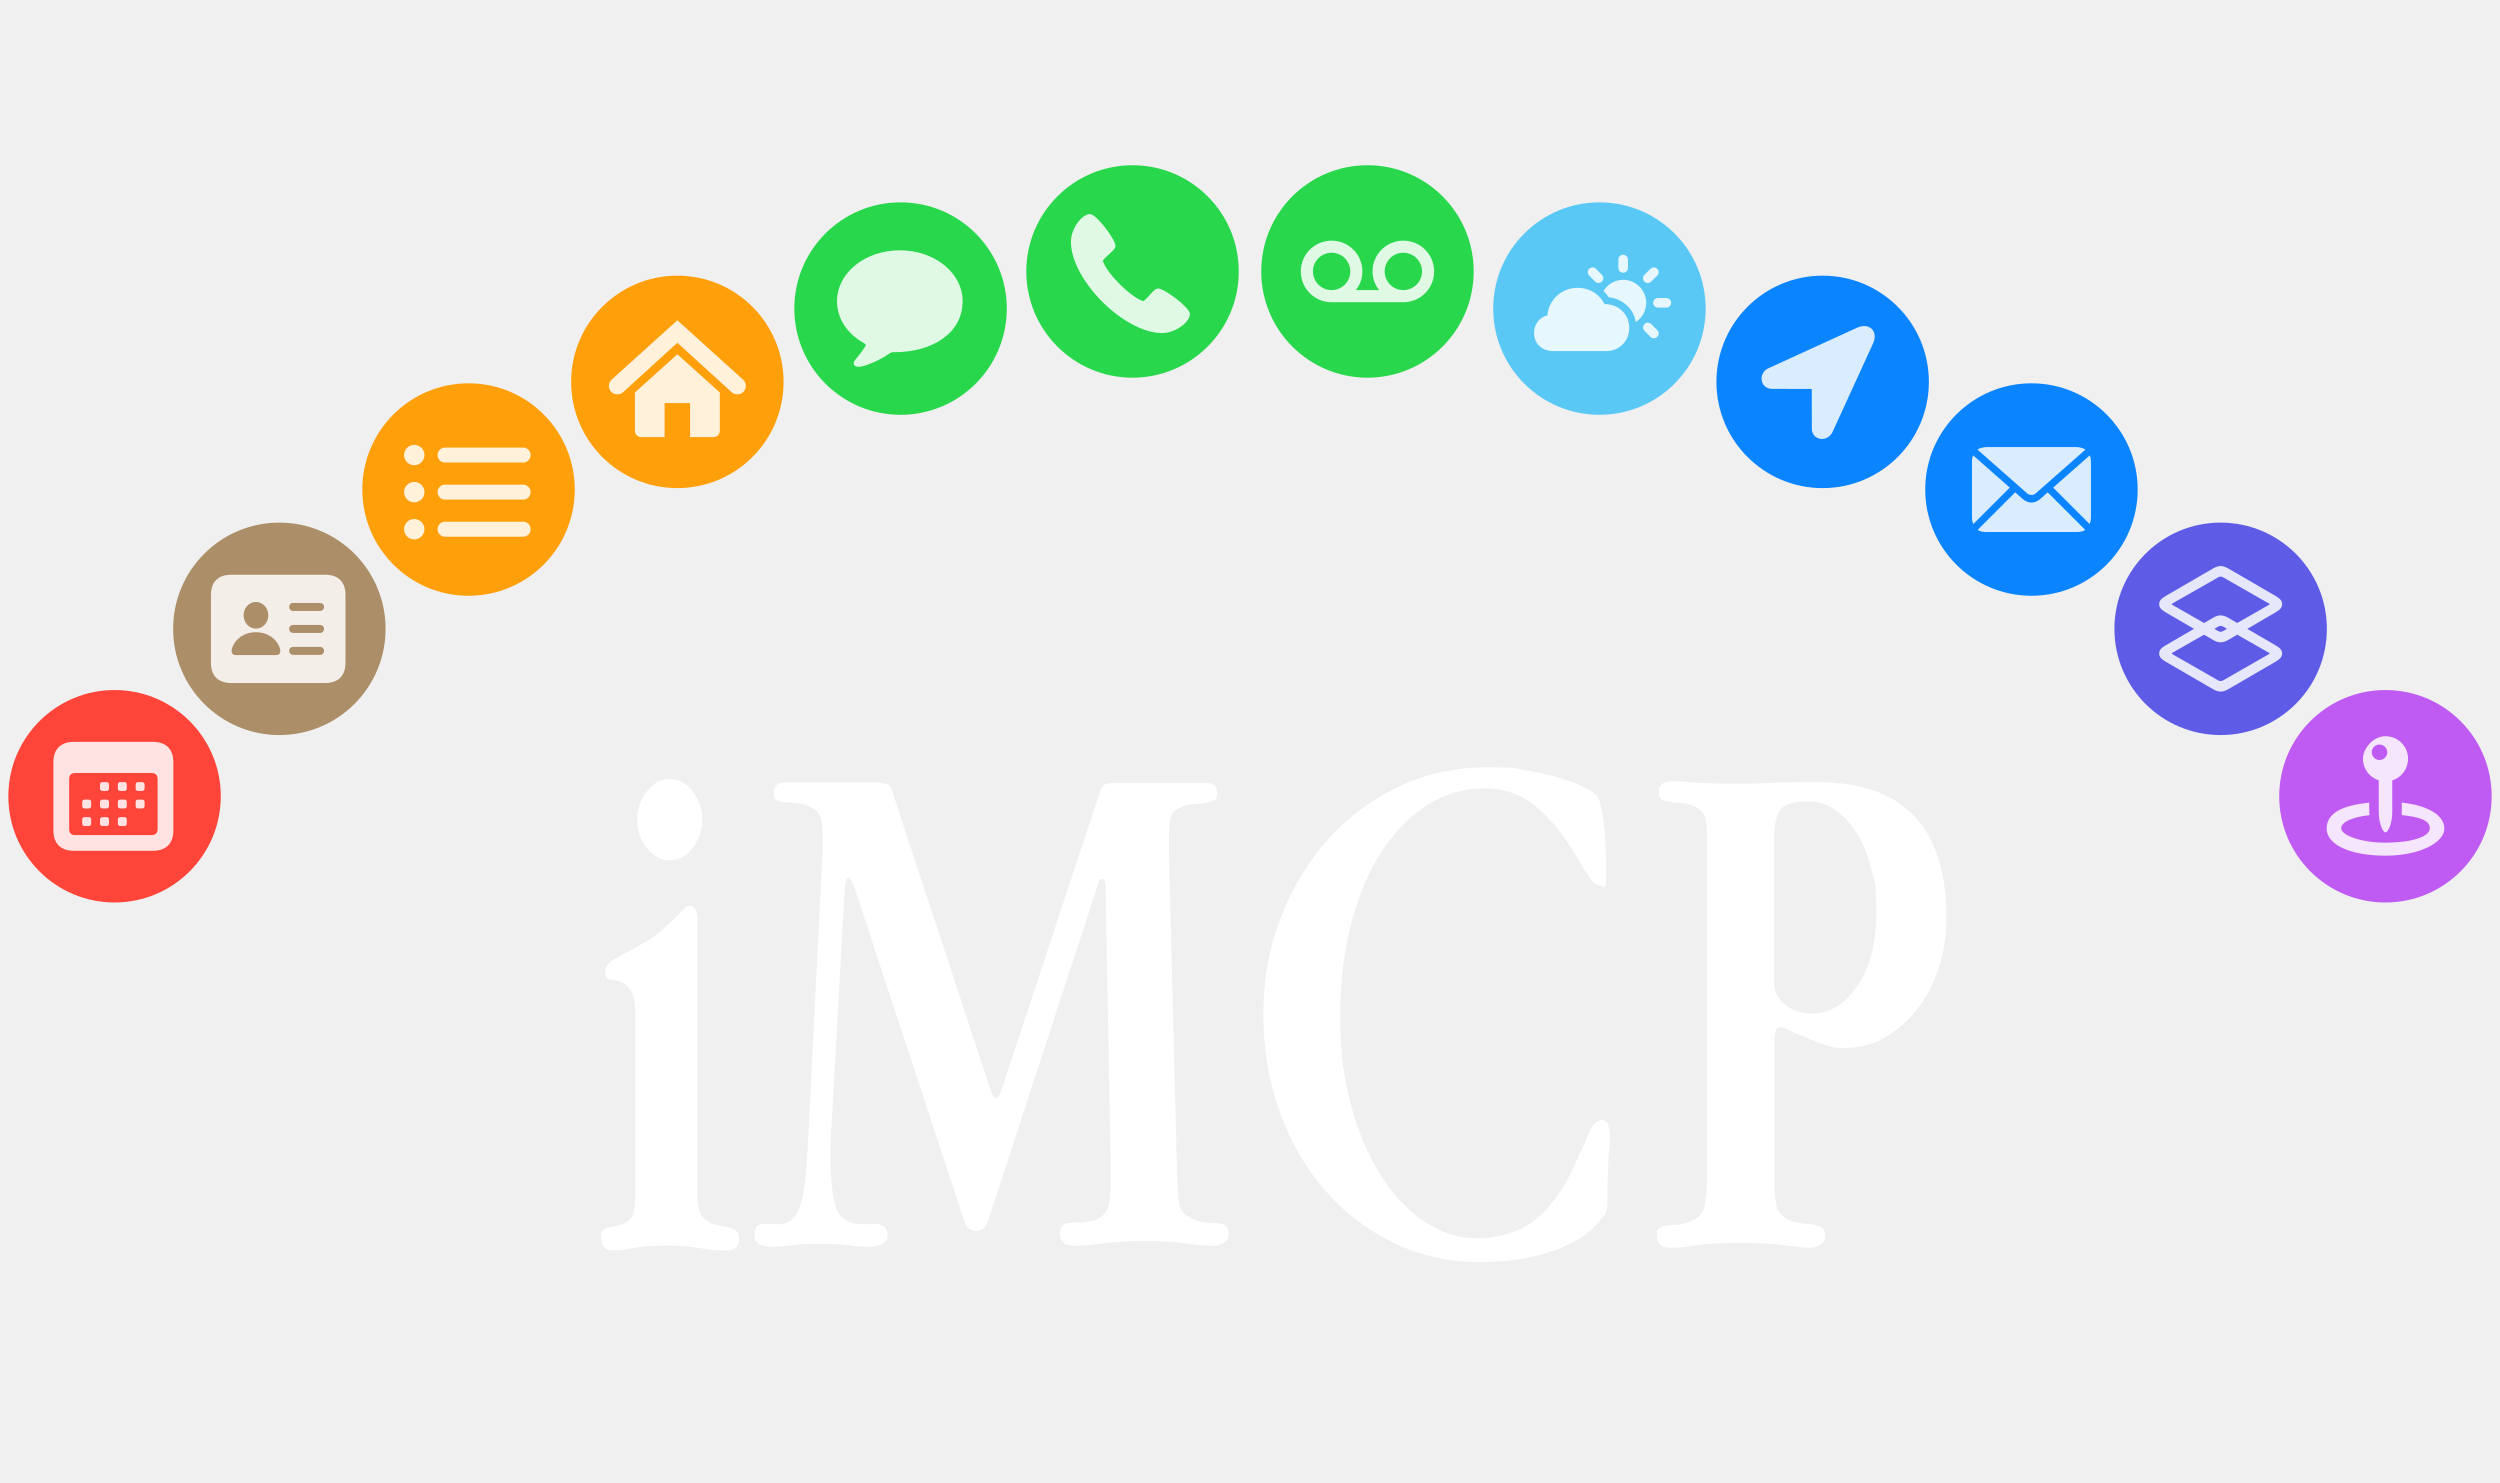
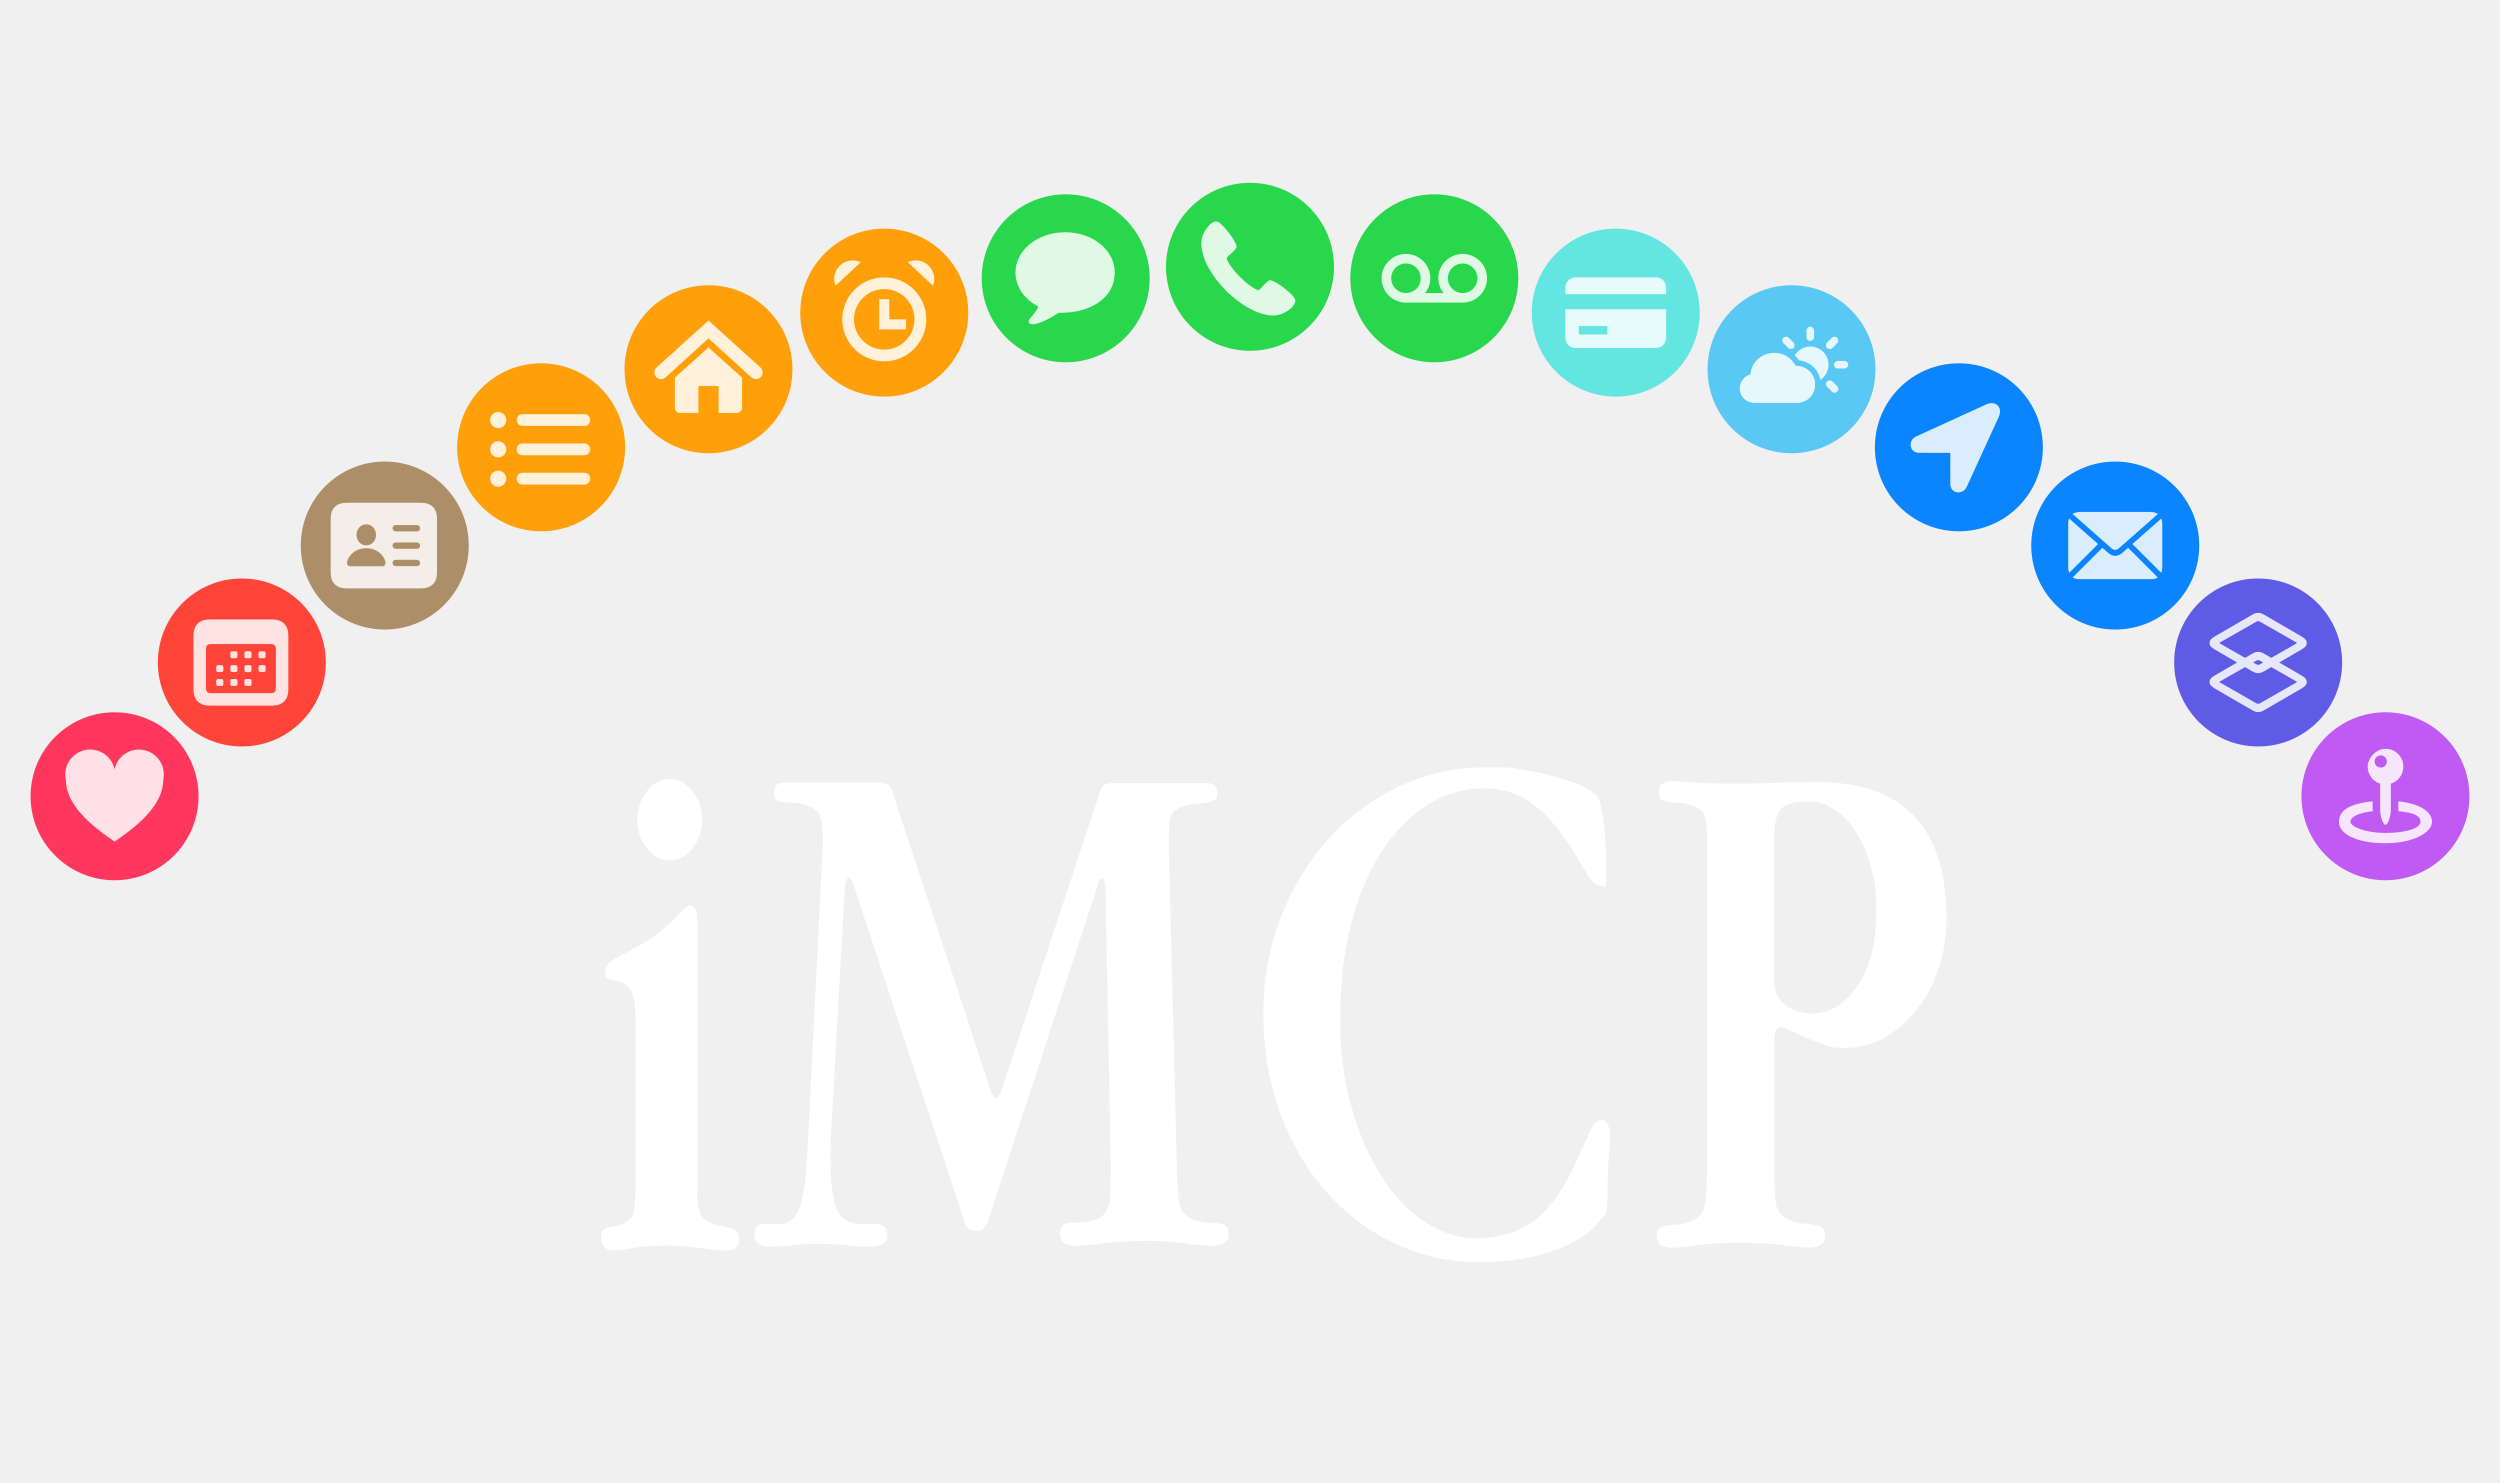
<svg xmlns="http://www.w3.org/2000/svg" viewBox="0 0 1012 600">
  <g fill="#fff">
    <path d="M282.2,482.4c0,3.6.4,6.3,1,8.1.7,1.8,2,3.2,3.8,4.2,1.6.8,3.1,1.3,4.6,1.5s2.8.5,3.9.8,2,.8,2.7,1.4,1,1.6,1,3c0,3.2-1.8,4.8-5.4,4.8s-6.6-.4-10.8-1c-4.2-.7-8.6-1-13.4-1s-9.5.4-13.1,1c-3.6.7-6.5,1-8.7,1s-4.5-1.7-4.5-5.1.2-2.4.8-3,1.2-1,2.1-1.2c.9-.2,1.9-.4,2.9-.5s2.1-.5,3.3-1c2.2-1.2,3.6-2.6,4-4.4.5-1.7.8-4.5.8-8.5v-70.8c0-5.4-.6-9-1.9-10.8s-2.7-3-4.2-3.5-2.9-.8-4.2-.9-1.9-1.1-1.9-3.1,1.4-4,4.1-5.4,6.5-3.5,11.5-6.3c3-1.8,5.5-3.6,7.6-5.4,2.1-1.8,3.8-3.4,5.2-4.8,1.4-1.4,2.5-2.5,3.4-3.5.9-.9,1.7-1.4,2.5-1.4,2,0,3,2.1,3,6.3v109.5ZM280.4,320.4c2.6,3.4,3.9,7.2,3.9,11.4s-1.3,8-3.9,11.4-5.7,5.1-9.3,5.1-6.7-1.7-9.3-5.1c-2.6-3.4-3.9-7.2-3.9-11.4s1.3-8,3.9-11.4,5.7-5.1,9.3-5.1,6.7,1.7,9.3,5.1Z" />
    <path d="M356.9,317.1c1,0,1.9.1,2.5.5.7.3,1.2,1,1.6,2.2l39.9,121.2c.8,2.4,1.5,3.6,2.1,3.6s1.6-1.1,2.4-3.3l39.3-119.1c.4-1.6,1-2.9,1.6-3.8.7-.9,1.9-1.4,3.5-1.4h38.7c2.8,0,4.2,1.3,4.2,3.9s-.5,2.6-1.4,3.1-2,.9-3.5,1c-1.4.2-3,.4-4.6.5-1.7.1-3.5.5-5.2,1.3-2.2,1-3.5,2.2-4,3.7-.5,1.5-.8,4.2-.8,8.2v7.1l3.3,130.5c.2,5.4.5,9.2,1,11.6.5,2.4,2.4,4.3,5.5,5.7,1.8.8,3.6,1.2,5.4,1.3s3.4.2,4.6.3c1.3.1,2.4.5,3.1,1,.8.6,1.2,1.8,1.2,3.6s-.5,2.2-1.6,3.1-2.6,1.4-4.6,1.4c-3.2,0-7-.4-11.5-1-4.5-.7-9.8-1-15.8-1s-12.4.4-17.2,1c-4.9.7-8.8,1-11.5,1-4,0-6-1.6-6-4.8s1.5-4.5,4.5-4.5,6.8-.3,8.9-.9c2.1-.6,3.7-1.6,4.8-3.1,1.1-1.5,1.8-3.4,2-5.8s.3-5.4.3-8.9v-6.9l-2.1-110.3c0-2.2-.5-3.3-1.5-3.3s-1.2,1-1.8,3l-44.1,135c-1,3-2.6,4.5-4.8,4.5s-4.2-1.2-4.8-3.6l-44.7-135.6c-1-2.6-1.7-3.9-2.1-3.9-1,0-1.6,1.9-1.8,5.7l-5.1,91.2c-.2,3.4-.4,6.5-.5,9.2-.1,2.8-.1,5.3-.1,7.5,0,9.3.8,16.1,2.4,20.4,1.6,4.3,5.3,6.4,11.1,6.4s1.2,0,1.8-.1c.6-.1,1.3-.1,2.1-.1,3.8,0,5.7,1.5,5.7,4.5s-2.5,4.8-7.5,4.8-5-.2-8.5-.6-7.5-.6-12.1-.6-7.5.2-10.6.6-5.8.6-8,.6c-4.8,0-7.2-1.6-7.2-4.8s1.4-4.5,4.2-4.5,2.2,0,3.1.1,1.6.1,2.2.1c2.6,0,4.7-.8,6.3-2.5,1.6-1.7,2.8-4.4,3.6-8.2.8-3.8,1.4-8.7,1.8-14.8s.8-13.5,1.2-22.5l5.1-101.9c0-.4,0-1.1.1-2.1s.1-2.3.1-3.9c0-4.6-.4-7.7-1.2-9.5-.8-1.8-2.6-3.2-5.4-4.2-1.8-.6-3.5-1-5.1-1-1.6-.1-3-.2-4.2-.3-1.2-.1-2.1-.4-2.9-.9s-1-1.5-1-3.1c0-2.6,1.4-3.9,4.2-3.9h39.3Z" />
    <path d="M518.7,370.9c4.7-12.1,11.2-22.6,19.3-31.6,8.2-9,17.8-16,28.7-21.1s22.7-7.6,35.2-7.6,10.6.4,15.6,1.2,9.5,1.8,13.5,3,7.3,2.4,9.9,3.7c2.6,1.3,4.4,2.5,5.4,3.5s1.9,4.1,2.7,9.5c.8,5.3,1.2,12.5,1.2,21.5s-.8,5.4-2.4,5.4-2.8-1-4.3-3.1-3.3-5-5.5-8.9c-5.4-9-11-15.8-16.8-20.4s-12.6-6.9-20.4-6.9-15.8,2.2-22.8,6.6c-7,4.4-13.2,10.6-18.5,18.7s-9.5,17.9-12.5,29.4-4.5,24.2-4.5,38.2,1.5,24.9,4.5,35.8,7,20.3,12.2,28.3c5.1,8,11,14.2,17.7,18.6s13.8,6.6,21.2,6.6,17.2-2.5,23.5-7.6,11.8-12.9,16.3-23.2c2.4-5.4,4.3-9.6,5.7-12.6s3-4.5,4.8-4.5,3.3,2.1,3.3,6.3-.2,4-.5,8.2-.5,10-.5,17.2-1.2,6.6-3.8,9.8-6,5.9-10.7,8.2c-4.6,2.4-10,4.3-16.3,5.7-6.3,1.4-13.2,2.1-20.8,2.1-12.6,0-24.2-2.6-35-7.8-10.7-5.2-20-12.3-27.8-21.3s-13.9-19.6-18.3-31.8c-4.4-12.2-6.6-25.4-6.6-39.6s2.4-27,7.1-39.1h0Z" />
    <path d="M723.1,416.4c-1.2-.4-1.9-.6-2.1-.6-1.2,0-2,.5-2.2,1.4s-.5,2.4-.5,4.4v55.9c0,5.2.3,8.9.9,11,.6,2.2,2.3,4,5.1,5.4,1.8.8,3.6,1.2,5.4,1.4,1.8.1,3.3.2,4.7.5,1.3.2,2.3.6,3.2,1.2.8.6,1.2,1.8,1.2,3.6s-.5,2.2-1.7,3.1c-1.1.9-2.7,1.4-4.7,1.4s-5.3-.4-10-1c-4.7-.7-10.8-1-18.5-1s-12.8.4-17.2,1c-4.5.7-7.8,1-10,1-4,0-6-1.6-6-4.8s.3-2.4,1-3,1.5-1,2.5-1.2,2.2-.3,3.6-.3,2.8-.2,4.2-.6c4.4-1.2,7-3.2,7.8-6.1.8-2.9,1.2-7.7,1.2-14.5v-135.1c0-4.4-.3-7.5-1-9.3-.7-1.8-2.5-3.2-5.2-4.2-1.8-.6-3.5-1-5.2-1-1.7-.1-3.2-.2-4.3-.5-1.2-.2-2.2-.5-2.8-1-.7-.5-1-1.5-1-3.1,0-2.8,1.9-4.2,5.7-4.2s3.2.1,7,.5c3.9.3,9.5.5,16.7.5h4.8c3.4,0,7.6-.1,12.6-.3,5-.2,10.8-.3,17.4-.3,34.8,0,52.2,18.3,52.2,54.9c0,7.8-1.1,14.6-3.3,21s-5.2,12-9,16.6c-3.8,4.7-8.2,8.4-13,11.1-4.9,2.7-10.2,4-15.8,4s-5.7-.5-8.7-1.5-6.3-2.3-9.9-3.9l-4.8-2.1h0ZM723,407.2c3.3,2.1,6.8,3.1,10.7,3.1,6.8,0,12.8-3.6,18-11,5.2-7.3,7.8-17.2,7.8-29.9s-.8-13-2.2-18.5-3.5-10.2-6-14.1-5.4-7-8.7-9.1c-3.3-2.2-6.8-3.3-10.3-3.3-6.2,0-10.1,1.1-11.7,3.5-1.6,2.3-2.4,6-2.4,11.2v58.2c0,4.4,1.7,7.6,5,9.8Z" />
  </g>
-   <svg version="1.1" viewBox="0 0 100 100" x="3.373" y="279.327" width="86" height="86">
+   <svg viewBox="0 0 100 100" x="12.373" y="288.327" width="68" height="68">
+     <circle fill="#ff375f" cx="50" cy="50" r="50" />
+     <path fill="#fff" opacity=".85" d="M50,77C40,70 21,57 21,40a14.5,14.5 0 0 1 29-6a14.5,14.5 0 0 1 29,6C79,57 60,70 50,77Z" />
+   </svg>
+   <svg version="1.1" viewBox="0 0 100 100" x="63.896" y="234.169" width="68" height="68">
    <circle fill="#ff453a" cx="50" cy="50" r="50" />
    <g fill="#fff" fill-opacity="0.85">
      <path d="M30.83,75.66h37.23c6.18,0,9.62-3.42,9.62-9.56v-32.15c0-6.14-3.44-9.55-9.62-9.55H30.83c-6.17,0-9.61,3.4-9.61,9.55v32.15c0,6.15,3.44,9.56,9.61,9.56ZM31.52,68.27c-1.92,0-2.9-.9-2.9-2.94v-23.34c0-2.03.99-2.93,2.9-2.93h35.83c1.91,0,2.92.89,2.92,2.93v23.34c0,2.05-1.01,2.94-2.92,2.94H31.52ZM44.49,47.49h1.55c1,0,1.34-.31,1.34-1.3v-1.55c0-.99-.34-1.3-1.34-1.3h-1.55c-.99,0-1.33.31-1.33,1.3v1.55c0,.99.34,1.3,1.33,1.3ZM52.86,47.49h1.57c.99,0,1.33-.31,1.33-1.3v-1.55c0-.99-.34-1.3-1.33-1.3h-1.57c-.98,0-1.32.31-1.32,1.3v1.55c0,.99.34,1.3,1.32,1.3ZM61.25,47.49h1.57c.98,0,1.32-.31,1.32-1.3v-1.55c0-.99-.35-1.3-1.32-1.3h-1.57c-.98,0-1.32.31-1.32,1.3v1.55c0,.99.35,1.3,1.32,1.3ZM36.11,55.73h1.57c.98,0,1.32-.31,1.32-1.28v-1.57c0-.99-.35-1.3-1.32-1.3h-1.57c-.98,0-1.34.31-1.34,1.3v1.57c0,.98.36,1.28,1.34,1.28ZM44.49,55.73h1.55c1,0,1.34-.31,1.34-1.28v-1.57c0-.99-.34-1.3-1.34-1.3h-1.55c-.99,0-1.33.31-1.33,1.3v1.57c0,.98.34,1.28,1.33,1.28ZM52.86,55.73h1.57c.99,0,1.33-.31,1.33-1.28v-1.57c0-.99-.34-1.3-1.33-1.3h-1.57c-.98,0-1.32.31-1.32,1.3v1.57c0,.98.34,1.28,1.32,1.28ZM61.25,55.73h1.57c.98,0,1.32-.31,1.32-1.28v-1.57c0-.99-.35-1.3-1.32-1.3h-1.57c-.98,0-1.32.31-1.32,1.3v1.57c0,.98.35,1.28,1.32,1.28ZM36.11,63.99h1.57c.98,0,1.32-.32,1.32-1.3v-1.57c0-.99-.35-1.3-1.32-1.3h-1.57c-.98,0-1.34.31-1.34,1.3v1.57c0,.98.36,1.3,1.34,1.3ZM44.49,63.99h1.55c1,0,1.34-.32,1.34-1.3v-1.57c0-.99-.34-1.3-1.34-1.3h-1.55c-.99,0-1.33.31-1.33,1.3v1.57c0,.98.34,1.3,1.33,1.3ZM52.86,63.99h1.57c.99,0,1.33-.32,1.33-1.3v-1.57c0-.99-.34-1.3-1.33-1.3h-1.57c-.98,0-1.32.31-1.32,1.3v1.57c0,.98.34,1.3,1.32,1.3Z" />
    </g>
  </svg>
-   <svg version="1.1" viewBox="0 0 100 100" x="70.084" y="211.550" width="86" height="86">
+   <svg version="1.1" viewBox="0 0 100 100" x="121.754" y="186.837" width="68" height="68">
    <circle fill="#ac8e68" cx="50" cy="50" r="50" />
    <g fill="#fff" fill-opacity="0.85">
      <path class="st1" d="M81.12,34.03v31.97c0,6.1-3.41,9.51-9.57,9.51H27.35c-6.14,0-9.56-3.4-9.56-9.51v-31.97c0-6.11,3.42-9.5,9.56-9.5h44.21c6.16,0,9.57,3.39,9.57,9.5ZM27.52,60.35c0,1.1.64,1.99,1.84,1.99h19.25c1.22,0,1.85-.89,1.85-1.99,0-2.48-3.49-8.76-11.47-8.76s-11.47,6.27-11.47,8.76ZM56.53,58.49c-1.11,0-1.91.84-1.91,1.91s.8,1.86,1.91,1.86h12.64c1.07,0,1.87-.8,1.87-1.86s-.8-1.91-1.87-1.91h-12.64ZM56.53,48.17c-1.11,0-1.91.82-1.91,1.86s.8,1.91,1.91,1.91h12.64c1.07,0,1.87-.84,1.87-1.91s-.8-1.86-1.87-1.86h-12.64ZM33.18,43.58c0,3.62,2.61,6.33,5.8,6.33,3.21,0,5.81-2.71,5.81-6.33,0-3.41-2.6-6.23-5.81-6.23s-5.8,2.82-5.8,6.23ZM56.53,37.81c-1.11,0-1.91.82-1.91,1.87s.8,1.91,1.91,1.91h12.64c1.07,0,1.87-.84,1.87-1.91s-.8-1.87-1.87-1.87h-12.64Z" />
    </g>
  </svg>
-   <svg version="1.1" viewBox="0 0 100 100" x="146.665" y="155.165" width="86" height="86">
+   <svg version="1.1" viewBox="0 0 100 100" x="185.048" y="147.067" width="68" height="68">
    <circle fill="#ff9f0a" cx="50" cy="50" r="50" />
    <g fill="#fff" fill-opacity=".85">
      <path d="M38.83,72.2h36.98c1.91,0,3.42-1.64,3.42-3.53s-1.48-3.51-3.42-3.51h-36.98c-1.92,0-3.41,1.62-3.41,3.51s1.51,3.53,3.41,3.53Z" />
      <path d="M24.44,73.49c2.65,0,4.82-2.17,4.82-4.82s-2.17-4.8-4.82-4.8-4.8,2.15-4.8,4.8,2.17,4.82,4.8,4.82Z" />
      <path d="M38.83,54.74h36.98c1.91,0,3.42-1.64,3.42-3.51s-1.48-3.52-3.42-3.52h-36.98c-1.92,0-3.41,1.62-3.41,3.52s1.51,3.51,3.41,3.51Z" />
      <path d="M24.44,56.04c2.65,0,4.82-2.17,4.82-4.82s-2.17-4.8-4.82-4.8-4.8,2.15-4.8,4.8,2.17,4.82,4.8,4.82Z" />
      <path d="M38.83,37.29h36.98c1.91,0,3.42-1.64,3.42-3.52s-1.48-3.51-3.42-3.51h-36.98c-1.92,0-3.41,1.62-3.41,3.51s1.51,3.52,3.41,3.52Z" />
      <path d="M24.44,38.57c2.65,0,4.82-2.15,4.82-4.8s-2.17-4.8-4.82-4.8-4.8,2.15-4.8,4.8,2.17,4.8,4.8,4.8Z" />
    </g>
  </svg>
-   <svg viewBox="0 0 100 100" x="231.193" y="111.587" width="86" height="86">
+   <svg viewBox="0 0 100 100" x="252.795" y="115.476" width="68" height="68">
    <circle fill="#ff9f0a" cx="50" cy="50" r="50" />
    <g fill="#fff" opacity=".85">
      <path d="M50,21 81,49a4,4 0 0 1-5.4,5.9L50,31.6 24.4,54.9A4,4 0 0 1 19,49Z" />
      <path fill-rule="evenodd" d="M50,37 70,55V73a3,3 0 0 1-3,3H33a3,3 0 0 1-3-3V55ZM44,60h12v16H44Z" />
    </g>
  </svg>
-   <svg viewBox="0 0 100 100" x="321.545" y="81.913" width="86" height="86">
+   <svg viewBox="0 0 100 100" x="323.946" y="92.554" width="68" height="68">
+     <circle fill="#ff9f0a" cx="50" cy="50" r="50" />
+     <g fill="#fff" opacity=".85">
+       <path fill-rule="evenodd" d="M50,29a25,25 0 1 1 0,50a25,25 0 1 1 0-50ZM50,36a18,18 0 1 0 0,36a18,18 0 1 0 0-36Z" />
+       <path d="M47,42h6v12h10v6H47Z" />
+       <path d="M21,34a11,11 0 0 1 15-14ZM79,34a11,11 0 0 0-15-14Z" />
+     </g>
+   </svg>
+   <svg viewBox="0 0 100 100" x="397.394" y="78.656" width="68" height="68">
    <circle fill="#28d74b" cx="50" cy="50" r="50" />
    <g fill="#fff" fill-opacity="0.85">
      <path d="M30.19,77.4c3.04,0,9.82-2.94,14.79-6.39.59-.4,1.01-.5,1.53-.5.3.01.53.02.7.02,17.63-.04,32-8.83,32-23.99,0-13.3-13.15-23.97-29.56-23.97s-29.56,10.67-29.56,23.97c0,7.9,4.52,15.26,12.9,19.86.63.34.75.71.46,1.29-1.56,2.6-3.8,5.19-4.83,6.48-1.36,1.68-.56,3.21,1.57,3.21Z" />
    </g>
  </svg>
-   <svg viewBox="0 0 100 100" x="415.450" y="66.887" width="86" height="86">
+   <svg viewBox="0 0 100 100" x="472.000" y="74.000" width="68" height="68">
    <circle fill="#28d74b" cx="50" cy="50" r="50" />
    <g fill="#fff" fill-opacity="0.85">
      <path d="M30,23c-4,0-9,7-9,13,0,18,25,43,43,43,6,0,13-5,13-9,0-3-12-12-15-12-2,0-5,5-7,6-6-2-17-13-19-19,1-2,6-5,6-7,0-3-9-15-12-15Z" />
    </g>
  </svg>
-   <svg viewBox="0 0 100 100" x="510.550" y="66.887" width="86" height="86">
+   <svg viewBox="0 0 100 100" x="546.606" y="78.656" width="68" height="68">
    <circle fill="#28d74b" cx="50" cy="50" r="50" />
    <g fill="#fff" stroke="#fff" stroke-width="22" stroke-linejoin="round" opacity="0.85">
      <path transform="translate(20.000 36.882) scale(0.12596)" d="M1.06581e-14 104.043C1.06581e-14 161.656 46.572 208.086 104.043 208.086L372.297 208.086C429.839 208.086 476.341 161.585 476.341 104.043C476.341 46.431 429.768 0 372.297 0C314.685 0 268.048 46.502 268.048 104.043C268.048 137.03 284.031 166.78 309.472 184.8L166.868 184.8C192.309 166.78 208.292 137.03 208.292 104.043C208.292 46.431 161.72 0 104.043 0C46.502 0 1.06581e-14 46.502 1.06581e-14 104.043ZM23.421 103.908C23.421 59.335 59.605 23.151 104.178 23.151C148.752 23.151 184.865 59.335 184.865 103.908C184.865 148.617 148.752 184.8 104.178 184.8C59.605 184.8 23.421 148.617 23.421 103.908ZM291.476 103.908C291.476 59.335 327.589 23.151 372.162 23.151C416.736 23.151 453.055 59.335 453.055 103.908C453.055 148.617 416.736 184.8 372.162 184.8C327.589 184.8 291.476 148.617 291.476 103.908Z" />
    </g>
  </svg>
-   <svg version="1.1" viewBox="0 0 100 100" x="604.455" y="81.913" width="86" height="86">
+   <svg viewBox="0 0 100 100" x="620.054" y="92.554" width="68" height="68">
+     <circle fill="#63e6e2" cx="50" cy="50" r="50" />
+     <g fill="#fff" opacity=".85">
+       <path fill-rule="evenodd" d="M26,29H74a6,6 0 0 1 6,6V65a6,6 0 0 1-6,6H26a6,6 0 0 1-6-6V35a6,6 0 0 1 6-6ZM20,39V48H80V39ZM28,58v5H45v-5Z" />
+     </g>
+   </svg>
+   <svg version="1.1" viewBox="0 0 100 100" x="691.205" y="115.476" width="68" height="68">
    <circle fill="#5ac8f5" cx="50" cy="50" r="50" />
    <g fill="#fff" fill-opacity=".85">
      <path d="M74.42,57.32l2.79,2.8c.88.88.9,2.32.02,3.18-.87.87-2.36.91-3.21.02l-2.8-2.82c-.87-.91-.9-2.34-.02-3.21.87-.87,2.32-.86,3.21.02ZM72.01,47.29c0,3.77-1.94,7.1-4.87,9.04-1.12-6.3-6.15-10.91-12.76-11.67-.7-1.05-1.51-2.04-2.45-2.94,1.89-3.15,5.34-5.26,9.26-5.26,5.95,0,10.82,4.87,10.82,10.84ZM83.77,47.3c0,1.24-1.03,2.24-2.27,2.24h-3.94c-1.23,0-2.29-.99-2.29-2.24s1.06-2.27,2.29-2.27h3.94c1.24,0,2.27,1.03,2.27,2.27ZM77.2,31.29c.87.87.88,2.34-.01,3.21l-2.8,2.79c-.88.87-2.35.89-3.23.03-.87-.87-.87-2.35.03-3.22l2.81-2.79c.89-.89,2.33-.89,3.21-.03ZM48.37,31.28l2.78,2.82c.86.89.88,2.34.02,3.21-.87.87-2.32.86-3.22-.04l-2.78-2.81c-.86-.86-.89-2.31-.02-3.19.87-.87,2.37-.88,3.22,0ZM63.43,26.92v3.95c0,1.24-1.03,2.28-2.27,2.28s-2.25-1.05-2.25-2.28v-3.95c0-1.24,1.03-2.27,2.25-2.27s2.27,1.04,2.27,2.27Z" />
      <path d="M28.42,70.01h24.81c6.15,0,10.81-4.74,10.81-10.97s-4.91-11.15-11.61-11.15c-2.24-4.2-6.41-7.65-12.77-7.65-7.41,0-13.54,5.56-14.15,12.88-3.78,1.03-6.28,4.25-6.28,8.31,0,5.07,3.69,8.59,9.19,8.59Z" />
    </g>
  </svg>
-   <svg version="1.1" viewBox="0 0 100 100" x="694.807" y="111.587" width="86" height="86">
+   <svg version="1.1" viewBox="0 0 100 100" x="758.952" y="147.067" width="68" height="68">
    <circle fill="#0a84ff" cx="50" cy="50" r="50" />
    <g fill="#fff" fill-opacity="0.85">
      <path d="M26.24,53.28l18.31.05c.23,0,.32.09.32.31l.03,18.25c0,5.68,7.4,6.9,9.84,1.51l18.98-41.47c2.65-5.85-1.77-10.03-7.54-7.41l-41.58,19c-5.21,2.36-4.09,9.75,1.64,9.76Z" />
    </g>
  </svg>
-   <svg viewBox="0 0 100 100" x="779.335" y="155.165" width="86" height="86">
+   <svg viewBox="0 0 100 100" x="822.246" y="186.837" width="68" height="68">
    <circle fill="#0a84ff" cx="50" cy="50" r="50" />
    <g fill="#fff" fill-opacity="0.85">
      <path d="M49.99 52.58Q48.85 52.58 47.76 51.62L24.58 31.2Q26.43 30 29.29 30H70.71Q73.57 30 75.4 31.2L52.22 51.62Q51.15 52.58 49.99 52.58ZM22.6 66.25Q22.32 65.6 22.16 64.76Q22 63.92 22 62.81V37.19Q22 35.98 22.17 35.12Q22.35 34.27 22.56 33.92L39.78 49.09ZM28.59 70Q27.31 70 26.33 69.73Q25.34 69.45 24.69 68.98L42.35 51.32L45.74 54.34Q46.76 55.22 47.83 55.67Q48.9 56.13 49.99 56.13Q51.08 56.13 52.16 55.67Q53.24 55.22 54.26 54.34L57.65 51.32L75.31 68.98Q74.66 69.45 73.67 69.73Q72.69 70 71.41 70ZM77.4 66.25 60.22 49.09 77.44 33.92Q77.63 34.27 77.81 35.12Q78 35.98 78 37.19V62.81Q78 63.92 77.83 64.76Q77.65 65.6 77.4 66.25Z" />
    </g>
  </svg>
-   <svg viewBox="0 0 100 100" x="855.916" y="211.550" width="86" height="86">
+   <svg viewBox="0 0 100 100" x="880.104" y="234.169" width="68" height="68">
    <circle fill="#5e5ce6" cx="50" cy="50" r="50" />
    <g fill="#fff" fill-opacity="0.85" transform="translate(50 50) scale(0.58) translate(-62.33895 34.1361)">
      <path d="M62.334 16.811C64.314 16.811 66.211 16.168 68.574 14.81L106.744-7.354C110.703-9.686 112.217-11.448 112.217-14.144C112.217-16.778 110.703-18.593 106.744-20.873L68.574-43.047C66.211-44.446 64.314-45.038 62.334-45.038C60.364-45.038 58.467-44.446 56.104-43.047L17.935-20.873C13.975-18.593 12.461-16.778 12.461-14.144C12.461-11.448 13.975-9.686 17.935-7.354L56.104 14.81C58.467 16.168 60.364 16.811 62.334 16.811ZM62.334 8.274C61.628 8.274 61.006 8.087 60.187 7.621L23.031-13.653C22.78-13.758 22.655-13.873 22.655-14.144C22.655-14.353 22.78-14.468 23.031-14.625L60.187-35.847C61.006-36.314 61.628-36.552 62.334-36.552C63.039-36.552 63.672-36.314 64.491-35.847L101.648-14.625C101.898-14.468 102.023-14.353 102.023-14.144C102.023-13.873 101.898-13.758 101.648-13.653L64.491 7.621C63.672 8.087 63.039 8.274 62.334 8.274ZM62.334-23.183C64.314-23.183 66.211-23.816 68.574-25.174L106.744-47.399C110.703-49.68 112.217-51.442 112.217-54.128C112.217-56.824 110.703-58.576 106.744-60.919L68.574-83.082C66.211-84.44 64.314-85.083 62.334-85.083C60.364-85.083 58.467-84.44 56.104-83.082L17.935-60.919C13.975-58.576 12.461-56.824 12.461-54.128C12.461-51.442 13.975-49.68 17.935-47.399L56.104-25.174C58.467-23.816 60.364-23.183 62.334-23.183ZM62.334-31.72C61.628-31.72 61.006-31.959 60.187-32.425L23.031-53.648C22.78-53.752 22.655-53.919 22.655-54.128C22.655-54.389 22.78-54.514 23.031-54.619L60.187-75.841C61.006-76.308 61.628-76.546 62.334-76.546C63.039-76.546 63.672-76.308 64.491-75.841L101.648-54.619C101.898-54.514 102.023-54.389 102.023-54.128C102.023-53.919 101.898-53.752 101.648-53.648L64.491-32.425C63.672-31.959 63.039-31.72 62.334-31.72Z" />
    </g>
  </svg>
-   <svg version="1.1" viewBox="0 0 100 100" x="922.627" y="279.327" width="86" height="86">
+   <svg version="1.1" viewBox="0 0 100 100" x="931.627" y="288.327" width="68" height="68">
    <circle fill="#bf5af2" cx="50" cy="50" r="50" />
    <g fill="#fff" fill-opacity="0.85">
      <path d="M42.49,57.93v.94c-8.01.94-13.32,3.18-13.32,6.25s8.84,6.72,20.86,6.72,20.86-2.71,20.86-6.72-5.3-5.42-13.2-6.25v-5.89c12.14,1.3,20.04,5.89,20.04,12.26s-11.31,12.73-27.7,12.73-27.7-5.07-27.7-12.73,7.9-10.96,20.04-12.26v4.95h.12Z" />
      <path d="M60.64,32.35c0,4.71-3.06,8.84-7.43,10.14v14.97c0,5.19-1.89,9.55-3.18,9.55s-3.18-4.36-3.18-9.55v-14.97c-4.36-1.3-7.43-5.42-7.43-10.14s4.71-10.61,10.61-10.61,10.61,4.71,10.61,10.61ZM43.55,29.29c0,2,1.65,3.65,3.65,3.65s3.65-1.65,3.65-3.65-1.65-3.65-3.65-3.65-3.65,1.65-3.65,3.65h0Z" />
    </g>
  </svg>
</svg>
